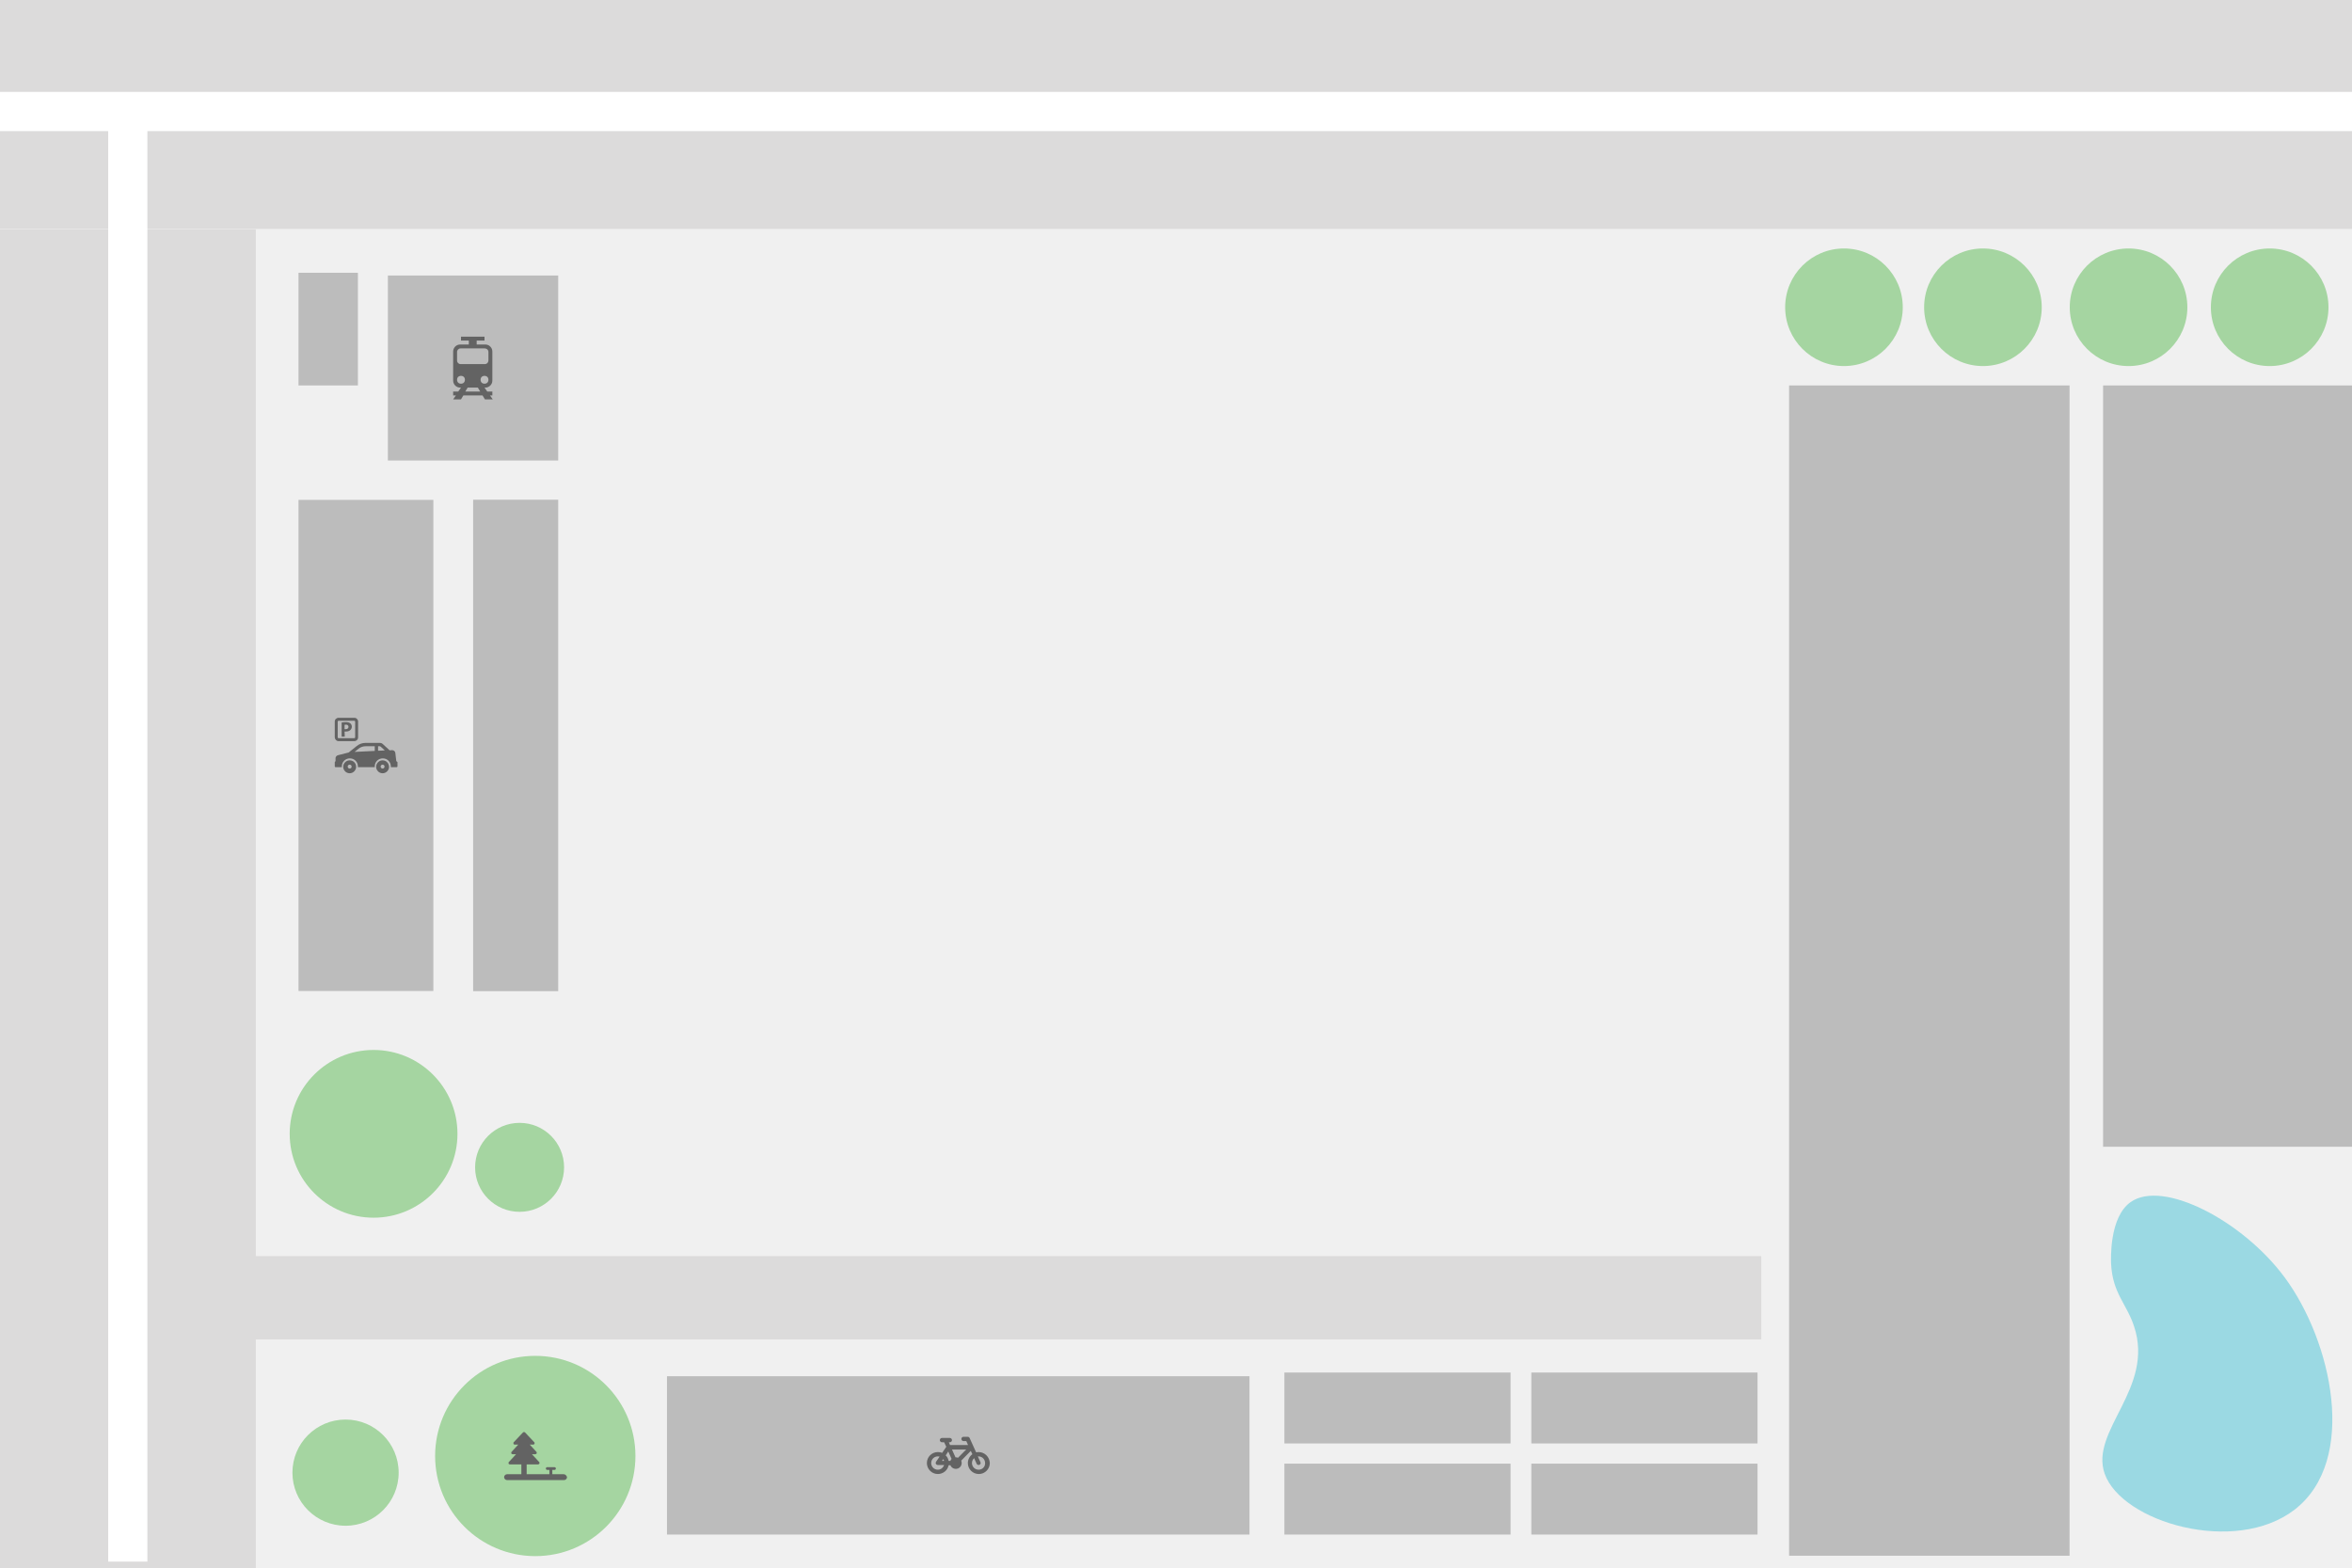
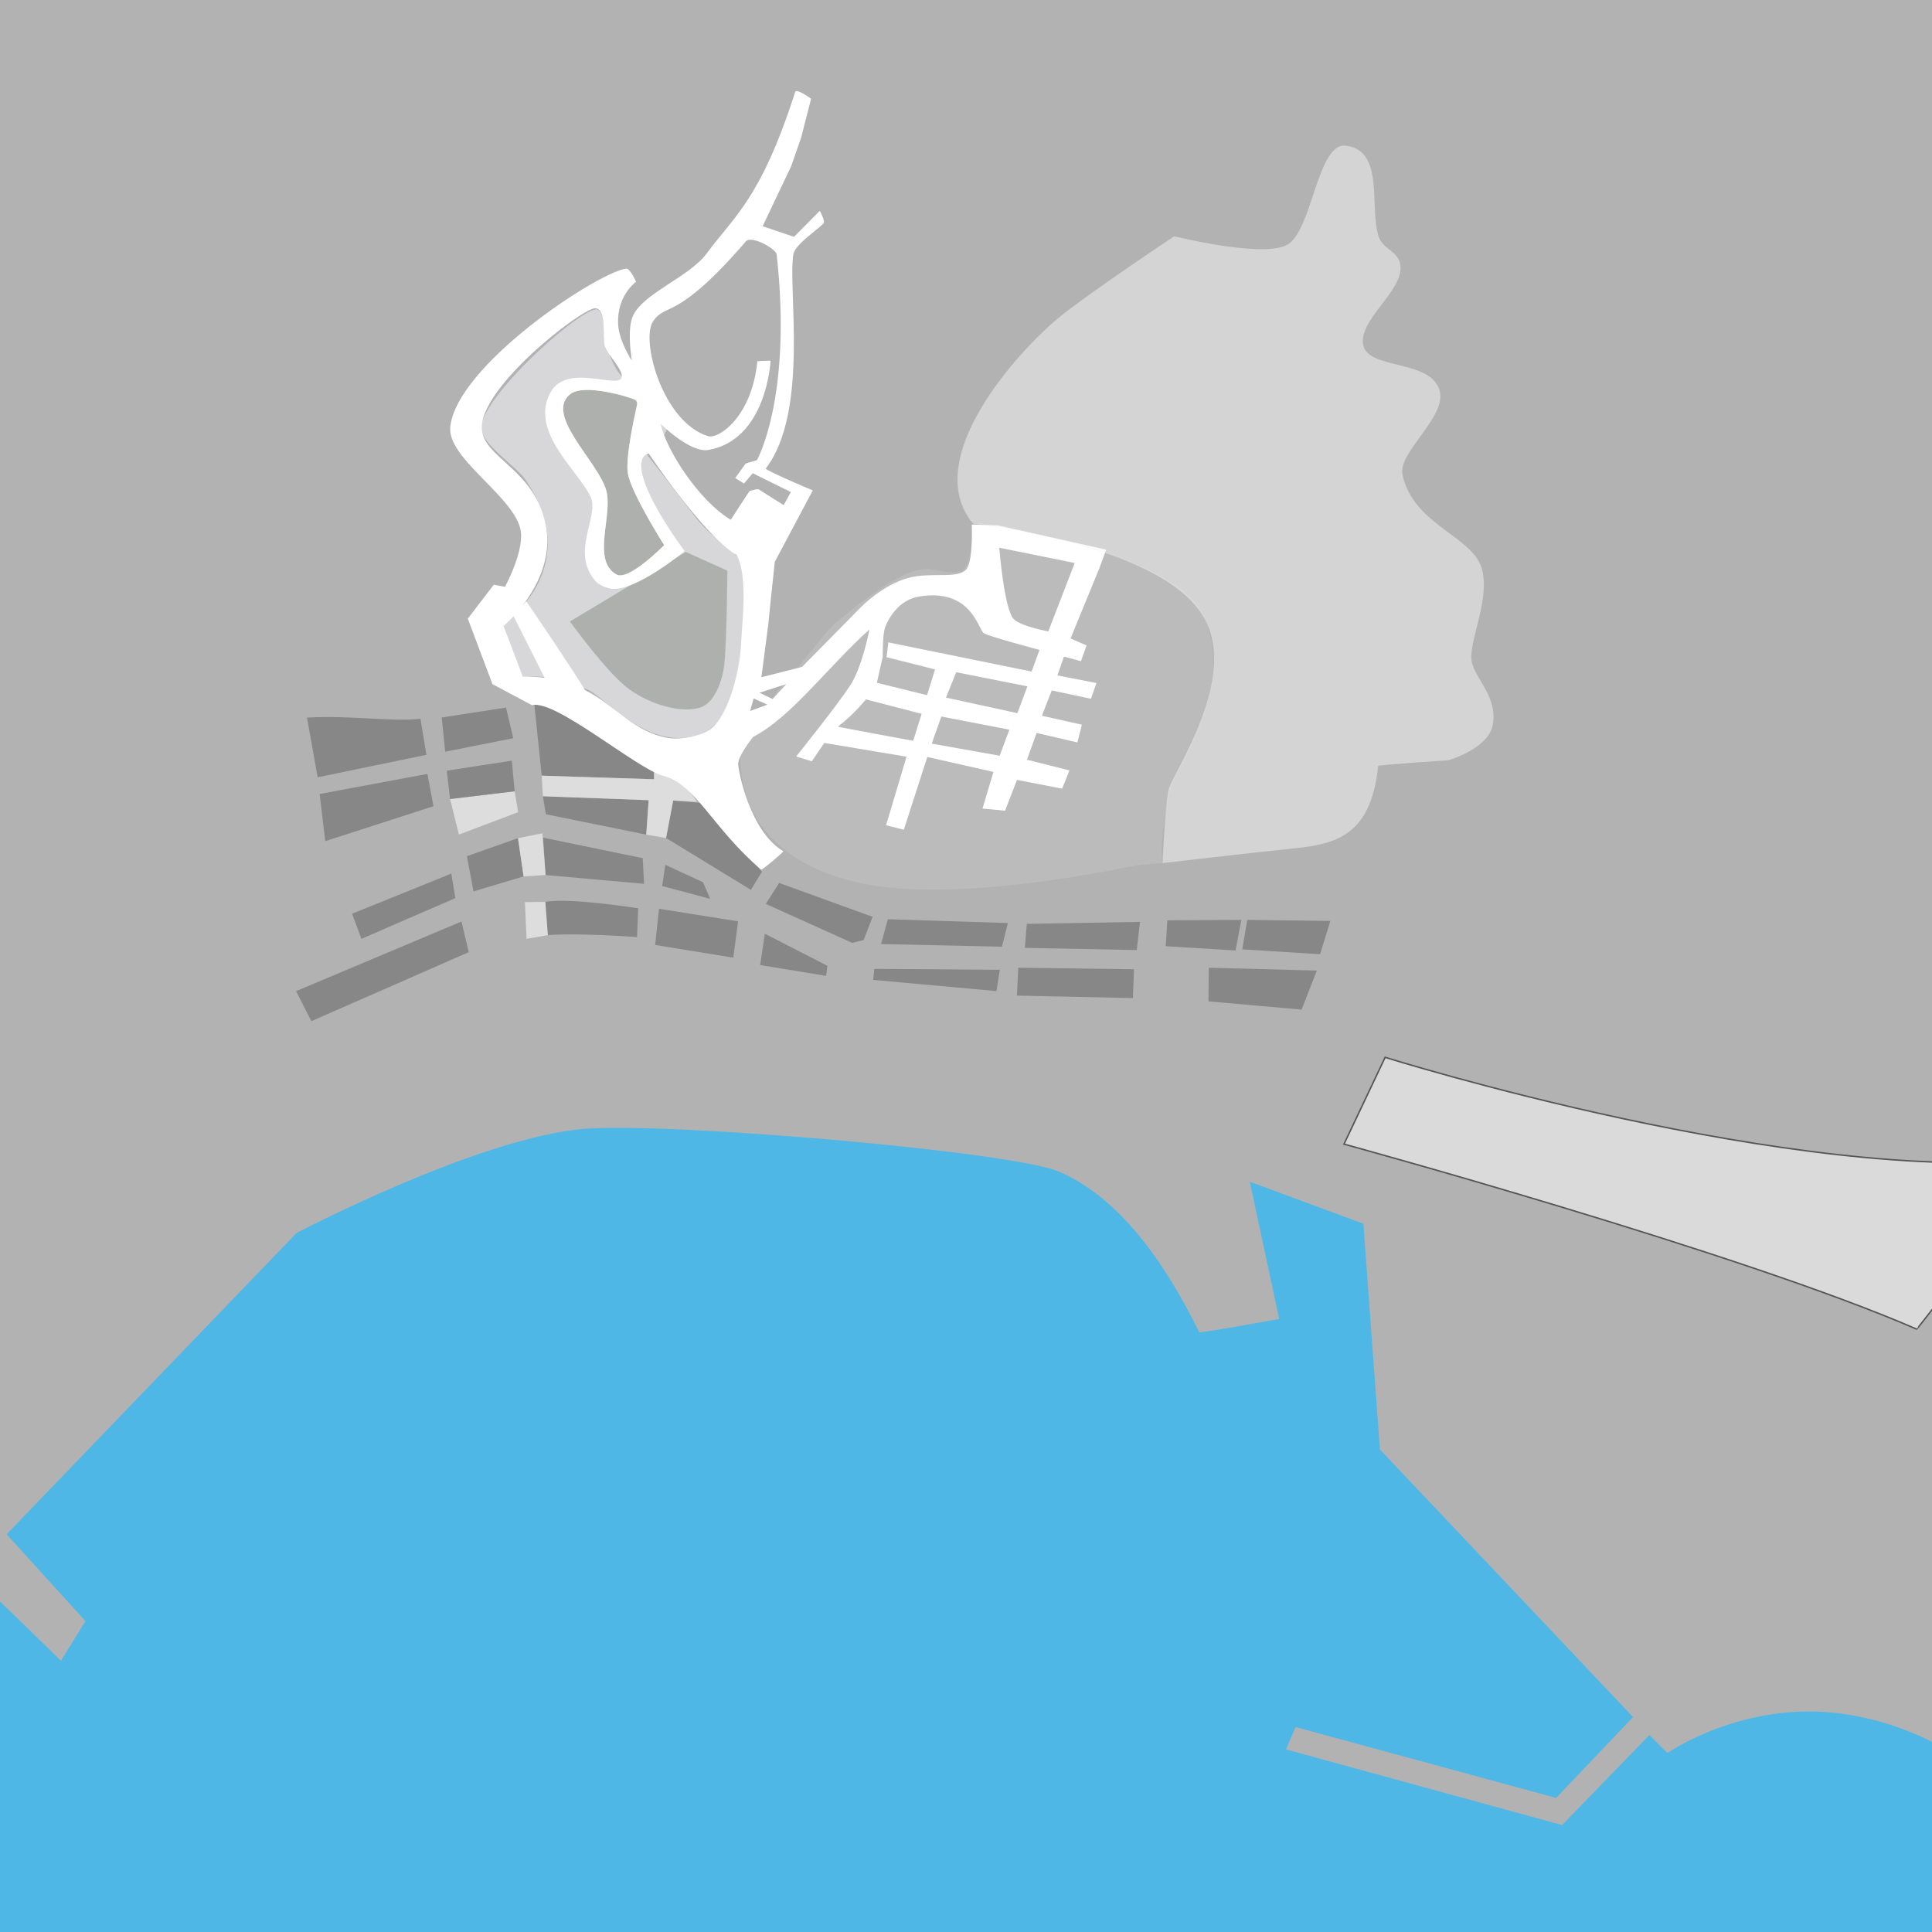
- <svg xmlns="http://www.w3.org/2000/svg" version="1.1" id="Layer_1" x="0px" y="0px" viewBox="0 0 1200 800" style="enable-background:new 0 0 1200 800;" xml:space="preserve">
-   <style type="text/css">
- 	.st0{fill:#DCDBDB;}
- 	.st1{fill:none;stroke:#FFFFFF;stroke-width:20;}
- 	.st2{fill:#BCBCBC;}
- 	.st3{fill:#A5D5A1;}
- 	.st4{fill:#9BD9E3;}
- 	.st5{fill:#636363;}
- </style>
-   <path class="st0" d="M1200,116.8H0V-3.1h1200V116.8z" />
-   <path class="st1" d="M1200,56.9H0" />
-   <path class="st2" d="M1055.9,793.9H912.8V196.7h143.1V793.9z" />
-   <path class="st2" d="M1200,585.2h-127V196.7h127V585.2z" />
-   <path class="st2" d="M896.7,736.6H781.3v-36.2h115.4V736.6z" />
-   <circle class="st3" cx="273.1" cy="743" r="51.1" />
-   <path class="st2" d="M284.8,235h-86.9v-94.4h86.9V235z" />
-   <path class="st0" d="M130.5,801.1H0V117h130.5V801.1z" />
-   <path class="st1" d="M65.2,796.9v-734" />
-   <path class="st2" d="M284.8,505.8h-43.4V255h43.4V505.8z" />
-   <path class="st2" d="M221.1,505.7h-68.8V255.1h68.8V505.7z" />
-   <path class="st2" d="M182.6,196.7h-30.3v-57.5h30.3V196.7z" />
-   <path class="st2" d="M770.7,736.6H655.3v-36.2h115.4V736.6z" />
-   <path class="st2" d="M896.7,783.1H781.3v-36.2h115.4V783.1z" />
-   <path class="st2" d="M770.7,783.1H655.3v-36.2h115.4V783.1z" />
-   <path class="st4" d="M1170.7,770.4c-30.4,23.4-88.2,6.4-96.9-18.4c-7.7-22,25.6-43.5,15-75.2c-3.8-11.5-10.9-16.8-11.7-31.7  c-0.1-2.4-1-24,10-31.7c16.5-11.6,57.1,9.5,78.5,38.4C1189.7,684.3,1203.3,745.2,1170.7,770.4z" />
-   <circle class="st3" cx="190.6" cy="578.6" r="42.8" />
-   <circle class="st3" cx="1158" cy="156.8" r="30" />
-   <circle class="st3" cx="1086" cy="156.8" r="30" />
-   <circle class="st3" cx="1011.7" cy="156.8" r="30" />
-   <path class="st2" d="M637.5,783.1H340.3v-80.8h297.2V783.1z" />
-   <circle class="st3" cx="176.3" cy="751.5" r="27.1" />
-   <path class="st0" d="M898.6,683.5H127V641h771.6V683.5z" />
-   <circle class="st3" cx="265.1" cy="595.7" r="22.7" />
-   <circle class="st3" cx="940.8" cy="156.8" r="30" />
-   <g>
-     <path class="st5" d="M251.2,194.2v-14.8c0-2-1.6-3.6-3.6-3.6h-4.4v-2h4v-2h-12v2h4v2h-4.4c-2,0-3.6,1.6-3.6,3.6v14.8   c0,2,1.6,3.6,3.6,3.6h0.4l-1.4,2h-2.6v2h1.4l-1.4,2h4l1.2-2h9.8l1.2,2h4l-1.4-2h1.2v-2h-2.6l-1.4-2h0.4   C249.6,197.8,251.2,196.2,251.2,194.2z M233.2,179.6c0-1,0.8-1.8,1.8-1.8h12.2c1.2,0,2,0.8,2,1.8v4.2c0,1.2-0.8,2-1.8,2H235   c-1,0-1.8-0.8-1.8-1.8C233.2,184,233.2,179.6,233.2,179.6z M233.2,193.8c0-1.2,0.8-2,2-2c1.2,0,2,0.8,2,2s-0.8,2-2,2   C234,195.8,233.2,195,233.2,193.8z M245,199.8h-7.6l1.2-2h5.2L245,199.8z M245.2,193.8c0-1.2,0.8-2,2-2c1.2,0,2,0.8,2,2s-0.8,2-2,2   C246,195.8,245.2,195,245.2,193.8z" />
-     <path class="st5" d="M499.3,741c-0.4,0-0.8,0.1-1.3,0.1l-3.3-7.3c-0.2-0.4-0.6-0.6-1-0.6h-2.1c-0.6,0-1.1,0.5-1.1,1.1   c0,0.6,0.5,1.1,1.1,1.1h1.4l0.9,2h-9.2l-0.6-1.4h0.5c0.6,0,1.1-0.5,1.1-1.1s-0.5-1.1-1.1-1.1h-4c-0.6,0-1.1,0.5-1.1,1.1   s0.5,1.1,1.1,1.1h1.1l1.1,2.3l-2.1,3.1c-0.7-0.3-1.4-0.4-2.2-0.4c-3.1,0-5.6,2.5-5.6,5.6c0,3.1,2.5,5.6,5.6,5.6   c2.7,0,5-1.9,5.5-4.5h0.9c0.5,1.3,1.9,2.1,3.4,1.8c1.6-0.3,2.6-1.9,2.3-3.5c0-0.2-0.1-0.4-0.2-0.6l4.9-5l0.8,1.7   c-1.4,1-2.3,2.7-2.3,4.5c0,3.1,2.5,5.6,5.6,5.6s5.6-2.5,5.6-5.6C504.9,743.5,502.4,741,499.3,741L499.3,741z M485.5,744.5   c-0.3,0.3-0.5,0.6-0.6,1H484c-0.2-1.1-0.7-2.1-1.5-2.8l1.3-2L485.5,744.5L485.5,744.5z M481.2,744.6c0.2,0.3,0.4,0.6,0.5,0.9h-1.1   L481.2,744.6z M478.5,750c-1.9,0-3.4-1.5-3.4-3.4c0-1.9,1.5-3.4,3.4-3.4c0.3,0,0.6,0.1,0.9,0.1l-1.8,2.6c-0.2,0.3-0.3,0.8-0.1,1.1   c0.2,0.4,0.6,0.6,1,0.6h3.2C481.2,749,480,750,478.5,750L478.5,750z M488.8,743.9c-0.4-0.2-0.8-0.2-1.3-0.2l-1.8-4h7.3   C493,739.6,488.8,743.9,488.8,743.9z M499.3,750c-1.9,0-3.4-1.5-3.4-3.4c0-1,0.4-1.8,1.1-2.5l1.3,2.9c0.2,0.4,0.6,0.6,1,0.6   c0.2,0,0.3,0,0.4-0.1c0.6-0.2,0.8-0.9,0.5-1.4l-1.3-2.9c0.1,0,0.2,0,0.3,0c1.9,0,3.4,1.5,3.4,3.4C502.7,748.5,501.2,750,499.3,750z   " />
-     <g>
-       <path class="st5" d="M175.8,373.3c0.2,0,0.3,0,0.6,0c1,0,1.8-0.2,2.4-0.8c0.4-0.4,0.7-1,0.7-1.7c0-0.7-0.3-1.3-0.8-1.7    c-0.5-0.4-1.2-0.6-2.2-0.6c-1,0-1.7,0.1-2.2,0.2v7.2h1.6L175.8,373.3L175.8,373.3z M175.8,369.9c0.1,0,0.3-0.1,0.7-0.1    c0.8,0,1.3,0.4,1.3,1.1c0,0.7-0.5,1.2-1.4,1.2c-0.2,0-0.4,0-0.6,0L175.8,369.9L175.8,369.9z" />
-       <path class="st5" d="M172.7,378.2h8.1c1,0,1.9-0.8,1.9-1.9v-8.1c0-1-0.8-1.9-1.9-1.9h-8.1c-1,0-1.9,0.8-1.9,1.9v8.1    C170.9,377.4,171.7,378.2,172.7,378.2z M172.3,368.3c0-0.3,0.2-0.5,0.5-0.5h7.9c0.3,0,0.5,0.2,0.5,0.5v7.9c0,0.3-0.2,0.5-0.5,0.5    h-7.9c-0.3,0-0.5-0.2-0.5-0.5C172.3,376.2,172.3,368.3,172.3,368.3z" />
-       <path class="st5" d="M178.4,388c-1.8,0-3.3,1.5-3.3,3.3c0,1.8,1.5,3.3,3.3,3.3c1.8,0,3.3-1.5,3.3-3.3    C181.7,389.4,180.2,388,178.4,388z M178.4,392.2c-0.5,0-1-0.4-1-1c0-0.5,0.4-1,1-1c0.5,0,1,0.4,1,1    C179.4,391.8,179,392.2,178.4,392.2z" />
-       <path class="st5" d="M202.2,388.5l-0.5-4.3c-0.1-0.8-0.8-1.4-1.7-1.4l-1.2,0.1l-3.6-3.3c-0.3-0.3-0.8-0.5-1.3-0.5l-7.4,0    c-1.7,0-3.3,0.6-4.5,1.6l-4.1,3.3l-5.5,1.4c-0.7,0.2-1.2,0.8-1.2,1.5v1.6c-0.2,0-0.4,0.2-0.4,0.4v2.1c0,0.3,0.2,0.5,0.5,0.5h3.1    c0-0.1,0-0.3,0-0.4c0-2.3,1.8-4.1,4.1-4.1s4.1,1.8,4.1,4.1c0,0.1,0,0.3,0,0.4h8.6c0-0.1,0-0.3,0-0.4c0-2.3,1.8-4.1,4.1-4.1    c2.3,0,4.1,1.8,4.1,4.1c0,0.1,0,0.3,0,0.4h2.9c0.3,0,0.5-0.2,0.5-0.5v-2C202.7,388.8,202.5,388.5,202.2,388.5L202.2,388.5z     M191.2,383.2l-10.3,0.5l2-1.6c1.1-0.9,2.4-1.3,3.8-1.3h4.5C191.2,380.8,191.2,383.2,191.2,383.2z M192.9,383.1v-2.3h0.7    c0.2,0,0.5,0.1,0.6,0.2l2.1,1.9C196.3,383,192.9,383.1,192.9,383.1z" />
-       <path class="st5" d="M195.2,388c-1.8,0-3.3,1.5-3.3,3.3c0,1.8,1.5,3.3,3.3,3.3c1.8,0,3.3-1.5,3.3-3.3    C198.4,389.4,197,388,195.2,388z M195.2,392.2c-0.5,0-1-0.4-1-1c0-0.5,0.4-1,1-1c0.5,0,1,0.4,1,1    C196.2,391.8,195.7,392.2,195.2,392.2z" />
-     </g>
-     <path class="st5" d="M287.6,752.3h-5.8v-2.2h1.1c0.4,0,0.7-0.3,0.7-0.7c0-0.4-0.3-0.7-0.7-0.7h-3.7c-0.4,0-0.7,0.3-0.7,0.7   c0,0.4,0.3,0.7,0.7,0.7h1.1v2.2h-11.6v-5h5.8c0.3,0,0.6-0.2,0.7-0.4c0.1-0.3,0.1-0.6-0.1-0.8l-3.7-4h1.7c0.3,0,0.6-0.2,0.7-0.4   c0.1-0.3,0.1-0.6-0.1-0.8l-3.4-3.7h1.7c0.3,0,0.6-0.2,0.7-0.4c0.1-0.3,0.1-0.6-0.1-0.8l-4.7-5c-0.3-0.3-0.8-0.3-1.1,0l-4.7,5   c-0.2,0.2-0.2,0.5-0.1,0.8c0.1,0.3,0.4,0.4,0.7,0.4h1.7l-3.4,3.7c-0.2,0.2-0.2,0.5-0.1,0.8c0.1,0.3,0.4,0.4,0.7,0.4h1.7l-3.7,4   c-0.2,0.2-0.2,0.5-0.1,0.8s0.4,0.4,0.7,0.4h5.8v5h-7.3c-0.8,0-1.5,0.7-1.5,1.5c0,0.8,0.7,1.5,1.5,1.5h29.1c0.8,0,1.5-0.7,1.5-1.5   C289.1,753,288.4,752.3,287.6,752.3L287.6,752.3z" />
+ <svg xmlns="http://www.w3.org/2000/svg" version="1.1" x="0px" y="0px" width="2000px" height="2000px" viewBox="-760 -760 2000 2000" enable-background="new -760 -760 2000 2000" xml:space="preserve">
+   <g id="Layer_2">
+     <rect x="-2201.885" y="-1268.837" fill="#4EB7E5" stroke="#000000" stroke-width="1.961" stroke-miterlimit="10" width="5011.888" height="2721.778" />
+   </g>
+   <g id="Layer_1">
+     <path id="mapa_valpo" fill="#B2B2B2" d="M2205.949,666.155c-29.984-14.453-60.092-21.373-60.092-21.373s35.289-106.46-0.184-185.54   l-0.574-595.964c0,0-113.416-449.302-227.677-541.6c-114.675-92.638-436.357-82.163-574.066-134.773   c-166.3-63.529-473.365-258.131-647.002-297.405c-127.647-28.873-392.956-5.508-523.49,3.981   c-296.878,21.584-898.681,124.404-1160.579,265.869c-140.956,76.135-372.488,305.812-466.149,410.659   c-27.894,53.676-133.333,261.02-117.28,317.745c9.082,32.102,48.112,55.689,63.668,117.293   c8.915,35.307-5.113,77.411,2.501,101.666c7.919,25.239,68.541,80.612,68.541,80.612s-77.946,110.354-73.61,152.453   c7.64,74.19,181.756,236.597,181.756,236.597s82.521,82.886,101.846,116.363c37.081,64.245,59.75,175.587,116.688,272.788   c20.139,34.384,58.314,106.605,88.626,132.464c43.327,36.971,205.009,99.391,205.009,99.391s-22.547-155.45-18.159-200.189   c3.519-35.894,23.326-91.236,49.787-122.344c0.666-0.79,87.552,84.357,87.552,84.357l25.398-40.999l-81.583-89.947l300.116-311.844   c0,0,191.212-100.406,300.17-107.984c91.792-6.387,441.156,23.611,489.466,44.594c61.697,26.791,108.381,92.042,144.783,166.082   c0.619,1.27,82.798-13.72,82.798-13.72l-30.44-142.106l117.565,43.514l17.16,233.734l262.029,276.957l-79.637,83.705   l-269.683-73.343l-9.967,23.111l285.84,78.341l90.339-93.149l18.717,18.58c0,0,78.029-54.535,179.944-40.771   c87.969,11.886,155.695,61.753,188.45,105.282c35.386,47.02,57.569,116.821,77.603,131.159   c20.872,14.938,47.664-16.601,63.663-13.615c17.398,3.254-31.28,105.375,106.059,103.538   c120.832-1.631,106.483-78.971,129.614-87.397c16.21-5.913,95.001,50.23,134.963,46.612   c77.877-7.044,218.562-101.301,242.341-202.636c15.466-65.878-64.712-195.236-20.244-236.296   c31.022-28.642,46.477,26.279,81.272,30.989c131.753,17.838,143.927-104.007,140.244-118.792   C2279.49,730.438,2265.234,694.72,2205.949,666.155z" />
+     <path opacity="0.52" fill="#FFFFFF" stroke="#000000" stroke-width="1.512" stroke-miterlimit="10" d="M1358.094,439.608   c-257.443,28.753-684.196-105.061-684.196-105.061l-42.594,89.834c0,0,410.108,112.049,592.743,191.489   C1225.152,616.348,1360.201,439.374,1358.094,439.608z" />
+     <polygon fill="#878787" points="587.424,285.148 603.204,244.723 491.33,241.8 490.966,276.599  " />
+     <polygon fill="#878787" points="413.922,243.379 412.74,273.217 292.735,270.618 294.09,241.775  " />
+     <polygon fill="#878787" points="420.104,194.328 416.762,223.494 300.908,221.232 302.922,196.374  " />
+     <polygon fill="#878787" points="446.765,219.544 448.45,192.698 525.022,192.271 519.024,223.923  " />
+     <polygon fill="#878787" points="531.159,192.277 617.18,193.35 606.534,227.812 525.99,222.764  " />
+     <polygon fill="#878787" points="275.032,243.912 271.526,265.951 143.914,254.402 145.083,242.961  " />
+     <polygon fill="#878787" points="283.365,195.526 277.206,220.047 152.067,217.276 159.054,191.597  " />
+     <polygon fill="#878787" points="143.315,189.089 134.012,213.119 122.236,216.087 32.774,175.729 46.547,154.025  " />
+     <polygon fill="#878787" points="31.748,206.557 96.522,239.766 95.186,250.207 26.91,239.037  " />
+     <polygon fill="#878787" points="-77.788,180.762 4.08,193.77 -0.929,231.383 -81.799,218.219  " />
+     <path fill="#878787" d="M-99.332,180.244c0,0-72.921-11.423-96.128-6.557c-1.256,0.267,1.338,34.401,2.619,34.316   c34.354-2.371,92.322,2.075,92.322,2.075L-99.332,180.244z" />
+     <polygon fill="#878787" points="-93.3,154.97 -94.644,128.371 -197.8,107.134 -195.227,145.804  " />
+     <polygon fill="#878787" points="-71.279,135.234 -74.535,157.227 -24.82,170.451 -32.264,153.294  " />
+     <polygon fill="#878787" points="17.329,161.162 28.783,142.413 -32.806,71.365 -63.138,68.728 -70.507,107.51  " />
+     <polygon fill="#878787" points="-198.01,64.251 -194.921,82.904 -91.014,104.009 -88.495,68.334  " />
+     <polygon fill="#878787" points="-217.976,147.272 -223.781,107.611 -276.632,126.329 -269.828,162.759  " />
+     <polygon fill="#878787" points="-395.529,185.883 -292.807,144.345 -288.605,169.702 -385.856,211.884  " />
+     <polygon fill="#878787" points="-282.289,193.953 -274.736,225.657 -437.65,297.104 -453.533,266.016  " />
+     <polygon fill="#DDDDDD" points="-284.939,103.951 -223.633,80.761 -227.218,59.128 -294.104,67.144  " />
+     <polygon fill="#878787" points="-297.432,37.803 -230.171,27.428 -227.218,59.128 -294.104,67.144  " />
+     <path fill="#878787" d="M-199.234,42.992l-7.635-73.845c57.422,8.878,72.432,43.952,123.634,56.931   c1.037,0.255,0.353,20.631,0.353,20.631L-199.234,42.992z" />
+     <polygon fill="#878787" points="-236.21,-27.525 -302.726,-17.27 -299.153,18.164 -228.658,4.183  " />
+     <polygon fill="#878787" points="-317.572,41.142 -311.266,74.584 -423.301,110.78 -429.099,61.921  " />
+     <path fill="#878787" d="M-324.73-15.924c-30.083,3.455-69.607-3.795-117.471-1.227l11.006,61.79l112.646-23.261L-324.73-15.924z" />
+     <path fill="#DDDDDD" d="M-199.234,42.992l1.224,21.259l109.515,4.083l-2.519,35.675l20.507,3.5l7.369-38.782l24.734,1.266   c-17.375-26.243-44.832-43.916-44.832-43.916l0.353,20.631L-199.234,42.992z" />
+     <polygon fill="#DDDDDD" points="-223.781,107.611 -198.542,102.664 -195.227,145.804 -217.976,147.272  " />
+     <polygon fill="#DDDDDD" points="-195.46,173.687 -216.635,173.874 -214.93,211.916 -192.841,208.003  " />
+     <path opacity="0.49" fill="#C4C4C4" d="M6.394,25.789c2.764,99.942,97.247,125.661,146.061,132.151   c102.668,13.645,264.559-22.374,264.559-22.374l26.479-2.094c0,0-4.499-22.571,8.527-78.054   c4.488-19.136,70.761-104.965,31.994-181.586c-30.769-60.816-210.87-88.46-210.87-88.46l-26.008-3.405   c0,0,0.354,47.514-13.819,49.863c-34.467,5.711-29.405-29.69-129.086,53.579c-7.366,6.156-44.674,54.154-56.375,66.825   C39.256-38.451,6.063,13.95,6.394,25.789z" />
+     <path id="calles_c_conce" fill="#FFFFFF" d="M385.125-191.028l-112.229-25.09l-26.977-0.895c0,0,1.844,37.033-5.386,46.111   c-8.707,10.93-36.663,2.521-60.922,9.329c-25.766,7.233-47.638,29.355-47.638,29.355L70.297-69.623L26.291-58.456   c-1.475,6.761-4.237,14.64-6.732,21.164L34.308-30.5l-19.861,7.258c-0.671,8.146,0.701,19.216,3.758,26.837   C58.117-16.351,94.445-66.922,139.78-108.22c0.628-0.567-7.287,38.86-19.569,57.663C106.455-29.499,64.2,23.104,64.2,23.104   l16.155,4.989L93.303,9.09l85.138,14.248l-21.2,70.956l18.397,4.622l24.307-75.304l68.481,15.474l-11.347,37.903l23.364,2.255   l12.339-31.925l46.732,9.11l7.599-18.883l-43.997-11.104l9.975-27.714l42.256,9.86l4.612-18.395l-41.382-9.236l10.218-26.219   l40.518,8.617l5.732-16.279l-40.396-7.872l6.738-19.512l17.641,4.743l5.735-16.282l-16.526-7.226l30.026-73.188L385.125-191.028z    M39.85-36.355l-13.669-6.542l27.816-8.917L39.85-36.355z M185.295,6.872c0,0-78.362-14.36-77.93-14.68   c15.362-11.358,29.052-28.188,29.052-28.188l57.669,14.967L185.295,6.872z M274.846,22.312l-70.284-12.5l9.907-28.086   l70.469,13.619L274.846,22.312z M293.222-21.738l-73.948-16.109l10.59-26.284l73.702,14.616L293.222-21.738z M307.931-64.8   L159.596-95.022l-1.856,15.317l50.186,12.697l-8.23,26.657l-51.948-12.854l6.048-26.869c-0.025-4.536,0.009-23.987,2.461-30.49   c3.881-10.305,14.717-28.362,34.583-31.792c54.771-9.457,61.773,34.059,67.588,37.855c5.161,3.361,57.667,17.272,57.667,17.272   L307.931-64.8z M325.187-106.365c0,0-28.462-5.246-35.851-12.837c-9.85-10.115-14.911-73.792-14.911-73.792l78.116,15.798   L325.187-106.365z" />
+     <path opacity="0.49" fill="#F6F6F6" d="M247.136-218.033c-55.285-67.25,47.67-179.235,88.985-213.206   c30.359-24.957,119.419-84.17,119.419-84.17s90.544,22.506,116.466,9.061c26.562-13.774,31.424-106.351,61.141-102.872   c40.645,4.764,24.154,64.472,33.973,94.011c4.584,13.805,20.866,14.938,22.592,29.983c3.081,26.836-44.523,56.699-38.363,83   c5.854,25.015,69.932,14.12,79.012,46.691c7.557,27.106-43.378,63.583-38.492,86.857c10.892,51.847,72.221,63.631,81.954,96.794   c8.806,29.964-10.761,69.741-10.772,92.224c-0.014,19.646,27.809,38.316,22.304,69.881c-4.36,25.048-46.025,36.757-46.025,36.757   s-72.492,4.831-72.608,5.895c-8.026,76.442-47.808,81.504-94.554,86.179c-32.922,3.306-128.673,14.419-128.673,14.419   s2.021-51.48,6.013-75.3c2.65-15.805,76.978-119.023,33.882-183.471C434.484-198.439,248.281-216.64,247.136-218.033z" />
+     <path id="cerro" fill="#D7D6D8" d="M4.167-181.936c-3.66-8.209-27.797-20.697-46.235-45.2   c-22.064-29.327-48.201-62.171-48.201-62.171s24.38-19.392,21.581-36.277c-4.429-26.732-33.704-27.629-48.437-45.628   c-22.182-27.092-13.202-61.17-23.556-68.144c-11.297-7.609-115.44,83.512-121.108,120.217   c-2.814,18.212,39.102,42.949,47.25,58.012c-0.365,0.094-0.023,0.001-0.016,0.015c46.737,69.286,3.196,119.162-0.419,123.534   c-7.341,8.879-26.87,25.145-26.87,25.145l23.438,53.599c25.9-4.522,59.348,9.553,65.239,12.09   c17.165,5.681,58.793,60.747,110.853,49.173C-1.657-6.605,3.369-61.857,6.309-81.122C11.248-113.507,17.936-153.048,4.167-181.936z   " />
+     <path id="cementerio_1" fill="#AEB0AE" d="M-169.994-116.674l119.905-71.988l43.074,19.436c0,0-0.535,72.449-3.242,97.621   c-1.228,11.43-7.992,38.115-24.406,43.902c-17.887,6.301-50.356-1.854-73.573-18.471   C-131.423-62.77-169.994-116.674-169.994-116.674z" />
+     <path id="cementerio_2" fill="#AEB0AE" d="M-72.458-195.687c0,0-36.758,37.545-49.381,30.413   c-26.215-14.818-3.298-61.537-10.61-87.153c-8.544-29.953-64.317-78.252-37.196-99.607c14.446-11.375,61.841,3.166,66.875,5.78   c1.238,0.645,2.87,2.502,2.274,5.101c-3.045,13.338-12.17,55.525-9.557,71.222C-106.637-249.412-72.458-195.687-72.458-195.687z" />
+     <path fill="#FFFFFF" d="M61.932-514.827l-32.477-10.969l29.563-62.127l10.39-29.828l10.227-40.018c0,0-15.113-11.235-16.481-6.975   C27.411-553.563-0.12-536.205-28.252-497.842c-18.336,25.012-67.468,41.854-76.967,65.896c-4.922,12.463-2.25,35.159-0.679,45.348   c-5.801-9.294-13.718-24.408-14.265-38.349c-1.16-29.533,18.625-43.376,18.625-43.376s-6.197-14.269-10.43-13.604   c-31.124,4.903-174.542,99.949-181.895,163.505c-3.72,32.172,63,70.295,72.331,105.025c5.811,21.629-15.719,60.855-15.719,60.855   l-11.6-2.165l-26.884,35.114l25.544,67.812l40.917,21.836c23.378-6.939,109.083,66.237,135.763,73.056   c34.013,8.696,50.834,53.916,101.43,97.137c0.853,0.741,23.861-18.545,22.888-19.121C16.268,100.792,4.144,37.757,4.151,30.755   C4.158,23.286,15.372,8.24,19.586,2.841c-3.805-8.078-5.426-17.215-3.09-25.798l-0.273,0.114l-0.003-0.01l3.499-12.518   c-0.414,0.042,3.819-9.421,7.949-23.23c0.002-0.01,0.218-0.051,0.492-0.091l7.204-55.219l2.514-24.943l4.182-39.528l39.351-73.964   l-12.093-5.154c0,0-37.586-16.17-36.613-17.433c45.385-59.132,22.47-188.188,28.635-221.911   c1.786-9.779,21.322-22.441,31.023-31.71c2.472-2.364-3.721-13.179-3.721-13.179L61.932-514.827z M-102.771-346.254   c1.238,0.645,2.87,2.502,2.274,5.101c-3.045,13.338-12.17,55.525-9.557,71.222c3.417,20.52,37.595,74.245,37.595,74.245   s-36.758,37.545-49.381,30.413c-26.215-14.818-3.298-61.537-10.61-87.153c-8.544-29.953-64.317-78.252-37.196-99.607   C-155.2-363.409-107.805-348.869-102.771-346.254z M-218.774-59.536l-19.924-52.397c0,0,4.367-3.642,10.385-10.175l32.072,63.74   C-203.156-59.227-210.628-59.647-218.774-59.536z M7.421-97.529C7.03-85.799,4.906-70.104,0.951-54.711   c-4.858,18.909-12.476,37.36-23.035,47.406C-31.762,1.906-55.077,6.13-68.255,3.921c-35.808-6.011-53.41-32.822-86.221-49.622   c-6.522-11.927-60.582-92.218-60.868-91.817c-1.185,1.656-2.59,3.305-4.042,4.85c14.454-18.664,30.755-48.339,24.667-82.358   c-10.435-58.319-63.726-70.215-66.411-100.132c-3.839-42.783,102.893-125.458,117.136-125.692   c11.975-0.196,7.842,28.521,9.908,38.214c1.967,9.211,20.779,26.475,17.373,33.911c-5.066,11.062-56.923-15.676-73.608,15.264   c-22.079,40.959,30.417,81.833,41.998,108.52c8.68,19.994-21.765,56.747,5.225,87.021c3.024,3.393,12.037,7.107,16.566,7.475   c25.897,2.099,75.287-39.047,75.287-39.047s-54.336-71.983-43.502-96.007c1.868-4.142,6.303-5.131,6.303-5.131   S-33.991-208.7,1.455-185.961c0.043,0.029,0.104-0.215,0.17-0.674c0.019,0.059,0.039,0.12,0.051,0.141   C14.862-166.719,7.998-114.781,7.421-97.529z M23.592-283.646l-11.686,3.47l-10.791,15.07l9.11,5.648l8.962-10.686l39.509,19.514   l-7.471,13.5l-25.675-16.183c-2.317-0.604-4.556,0.243-9.447,1.565c-0.486,0.131-19.589,29.817-19.589,29.817   c-33.171-19.795-66.933-72.455-72.667-99.352c0,0,30.516,30.361,49.449,27.064c60.593-10.551,64.397-92.427,64.397-92.427   s-13.625,0.231-13.675,0.733c-5.774,57.677-40.269,80.765-51.038,77.438C-74.2-323.041-96.97-407.998-84.006-427.285   c13.527-20.127,23.701,1.18,96.129-82.863c5.66-6.571,31.227,7.587,31.892,13.62C60.367-348.5,23.592-283.646,23.592-283.646z" />
  </g>
</svg>
